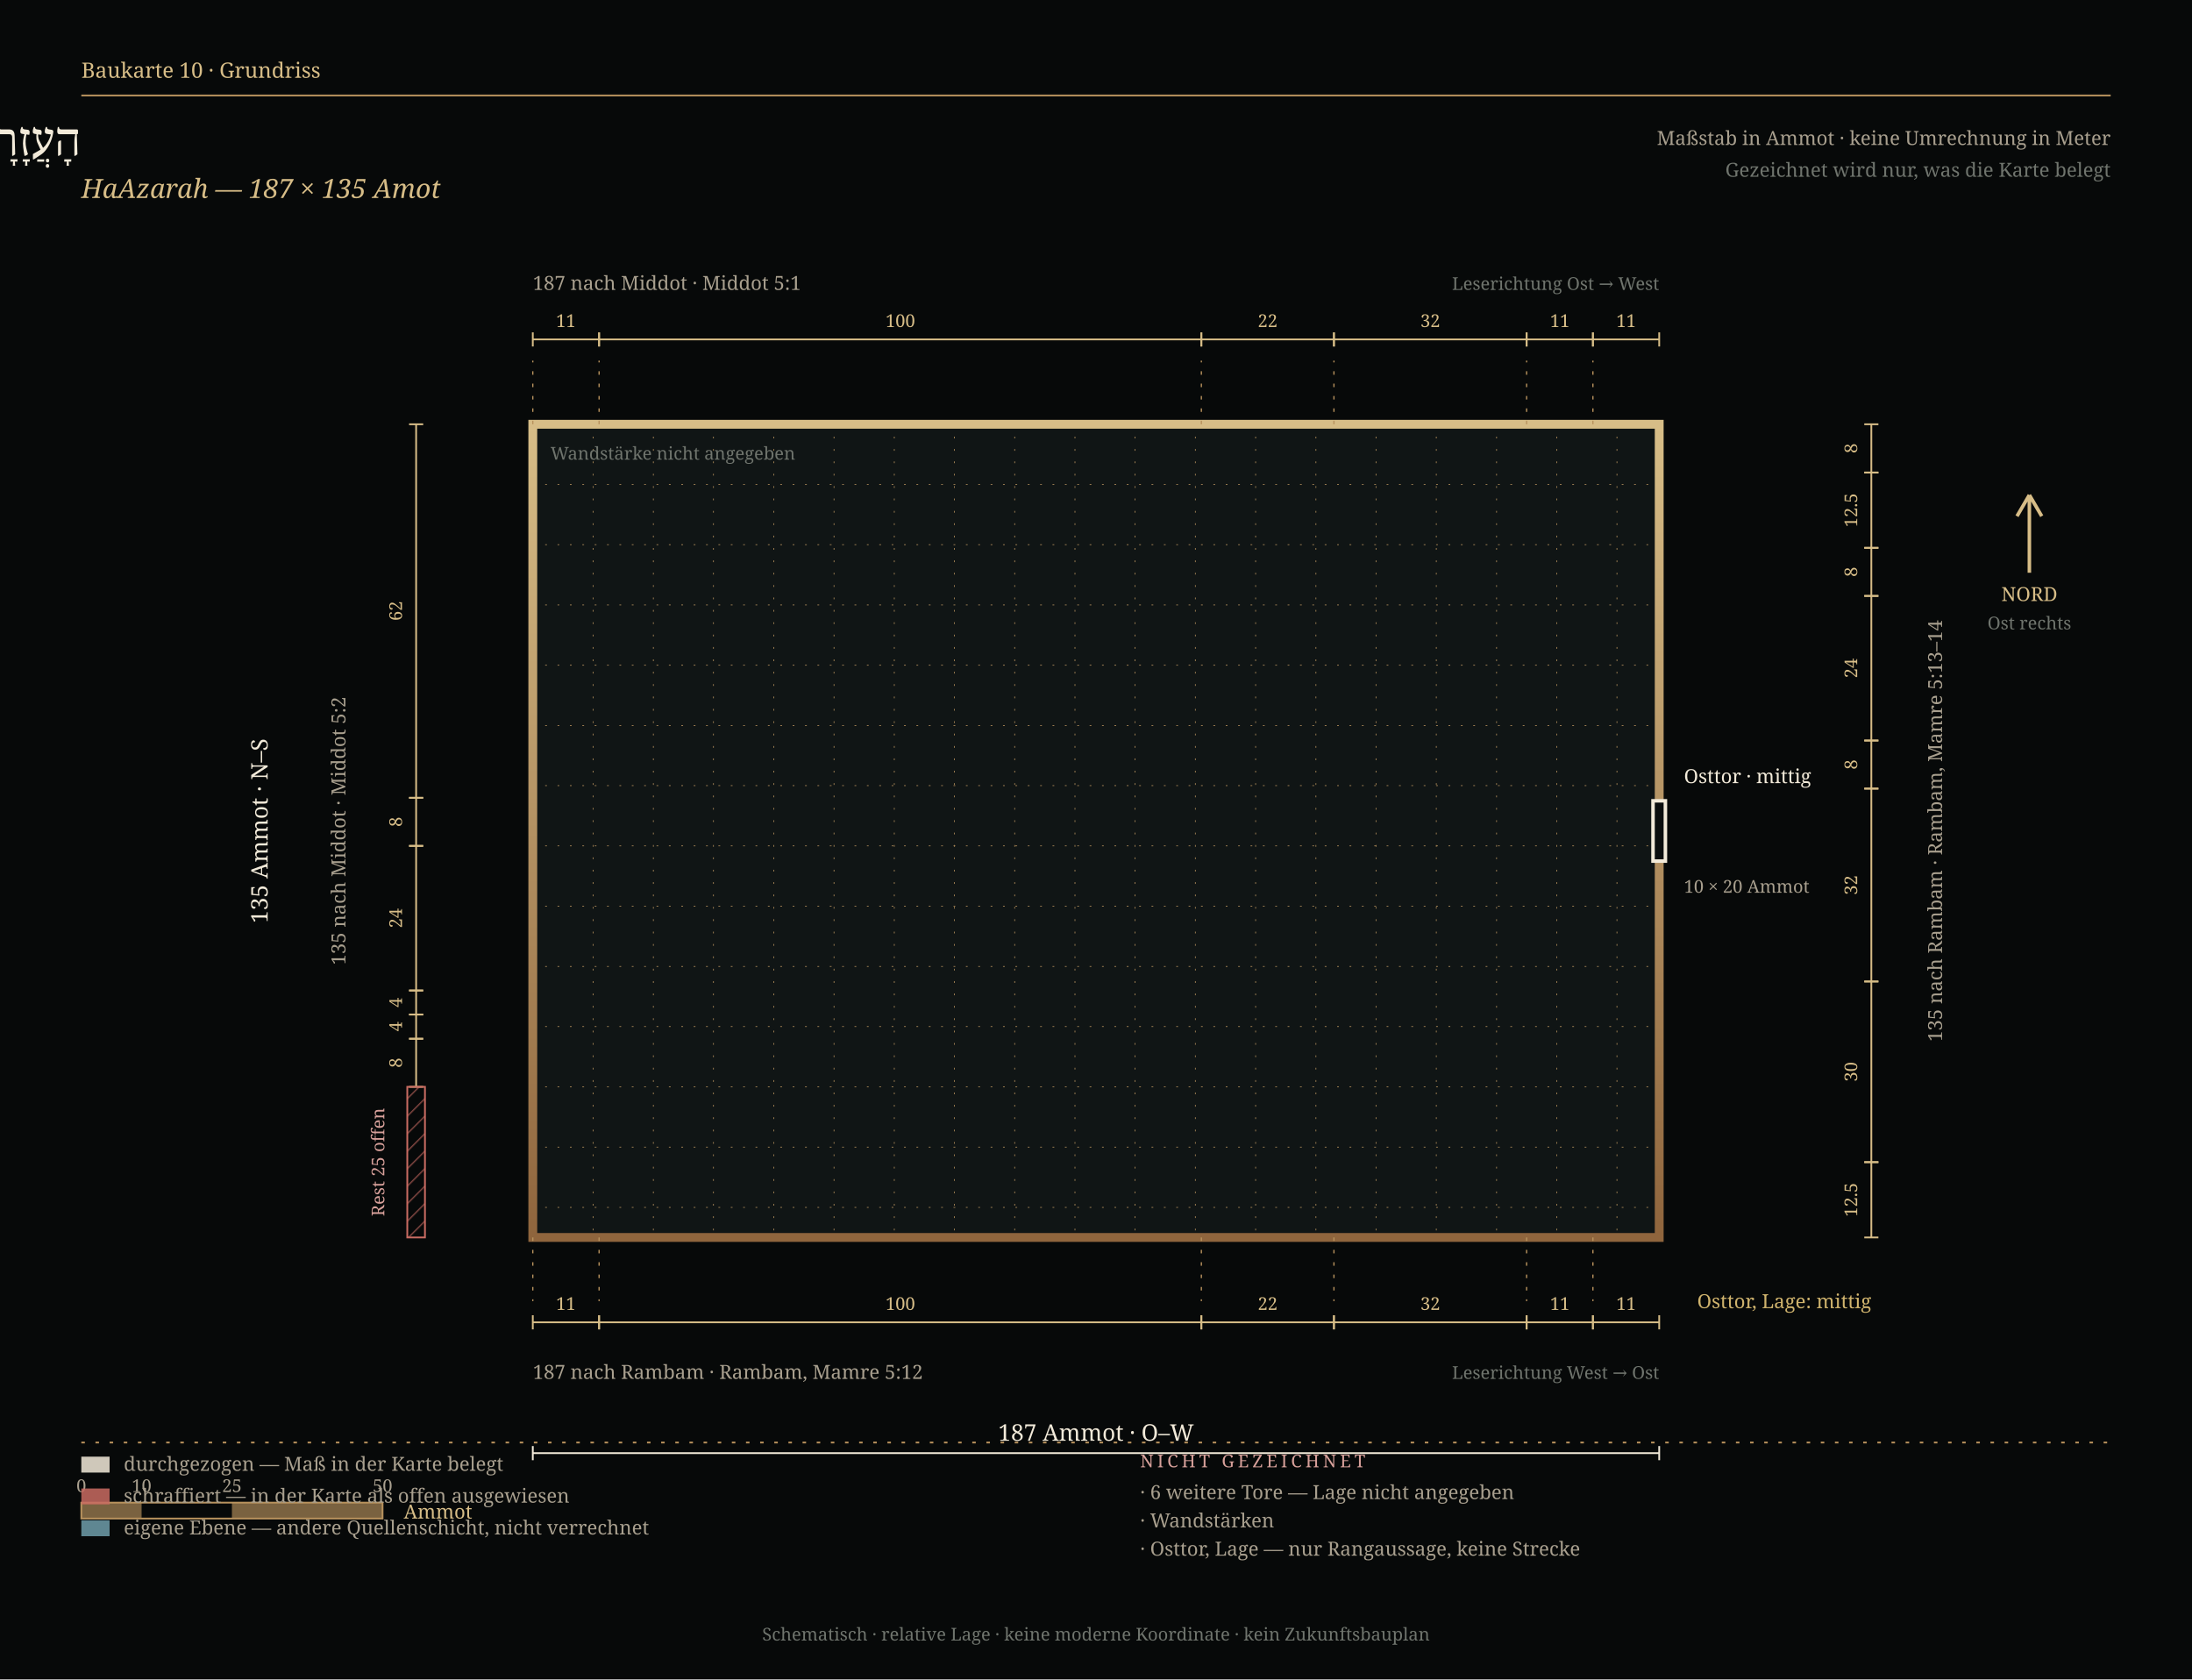
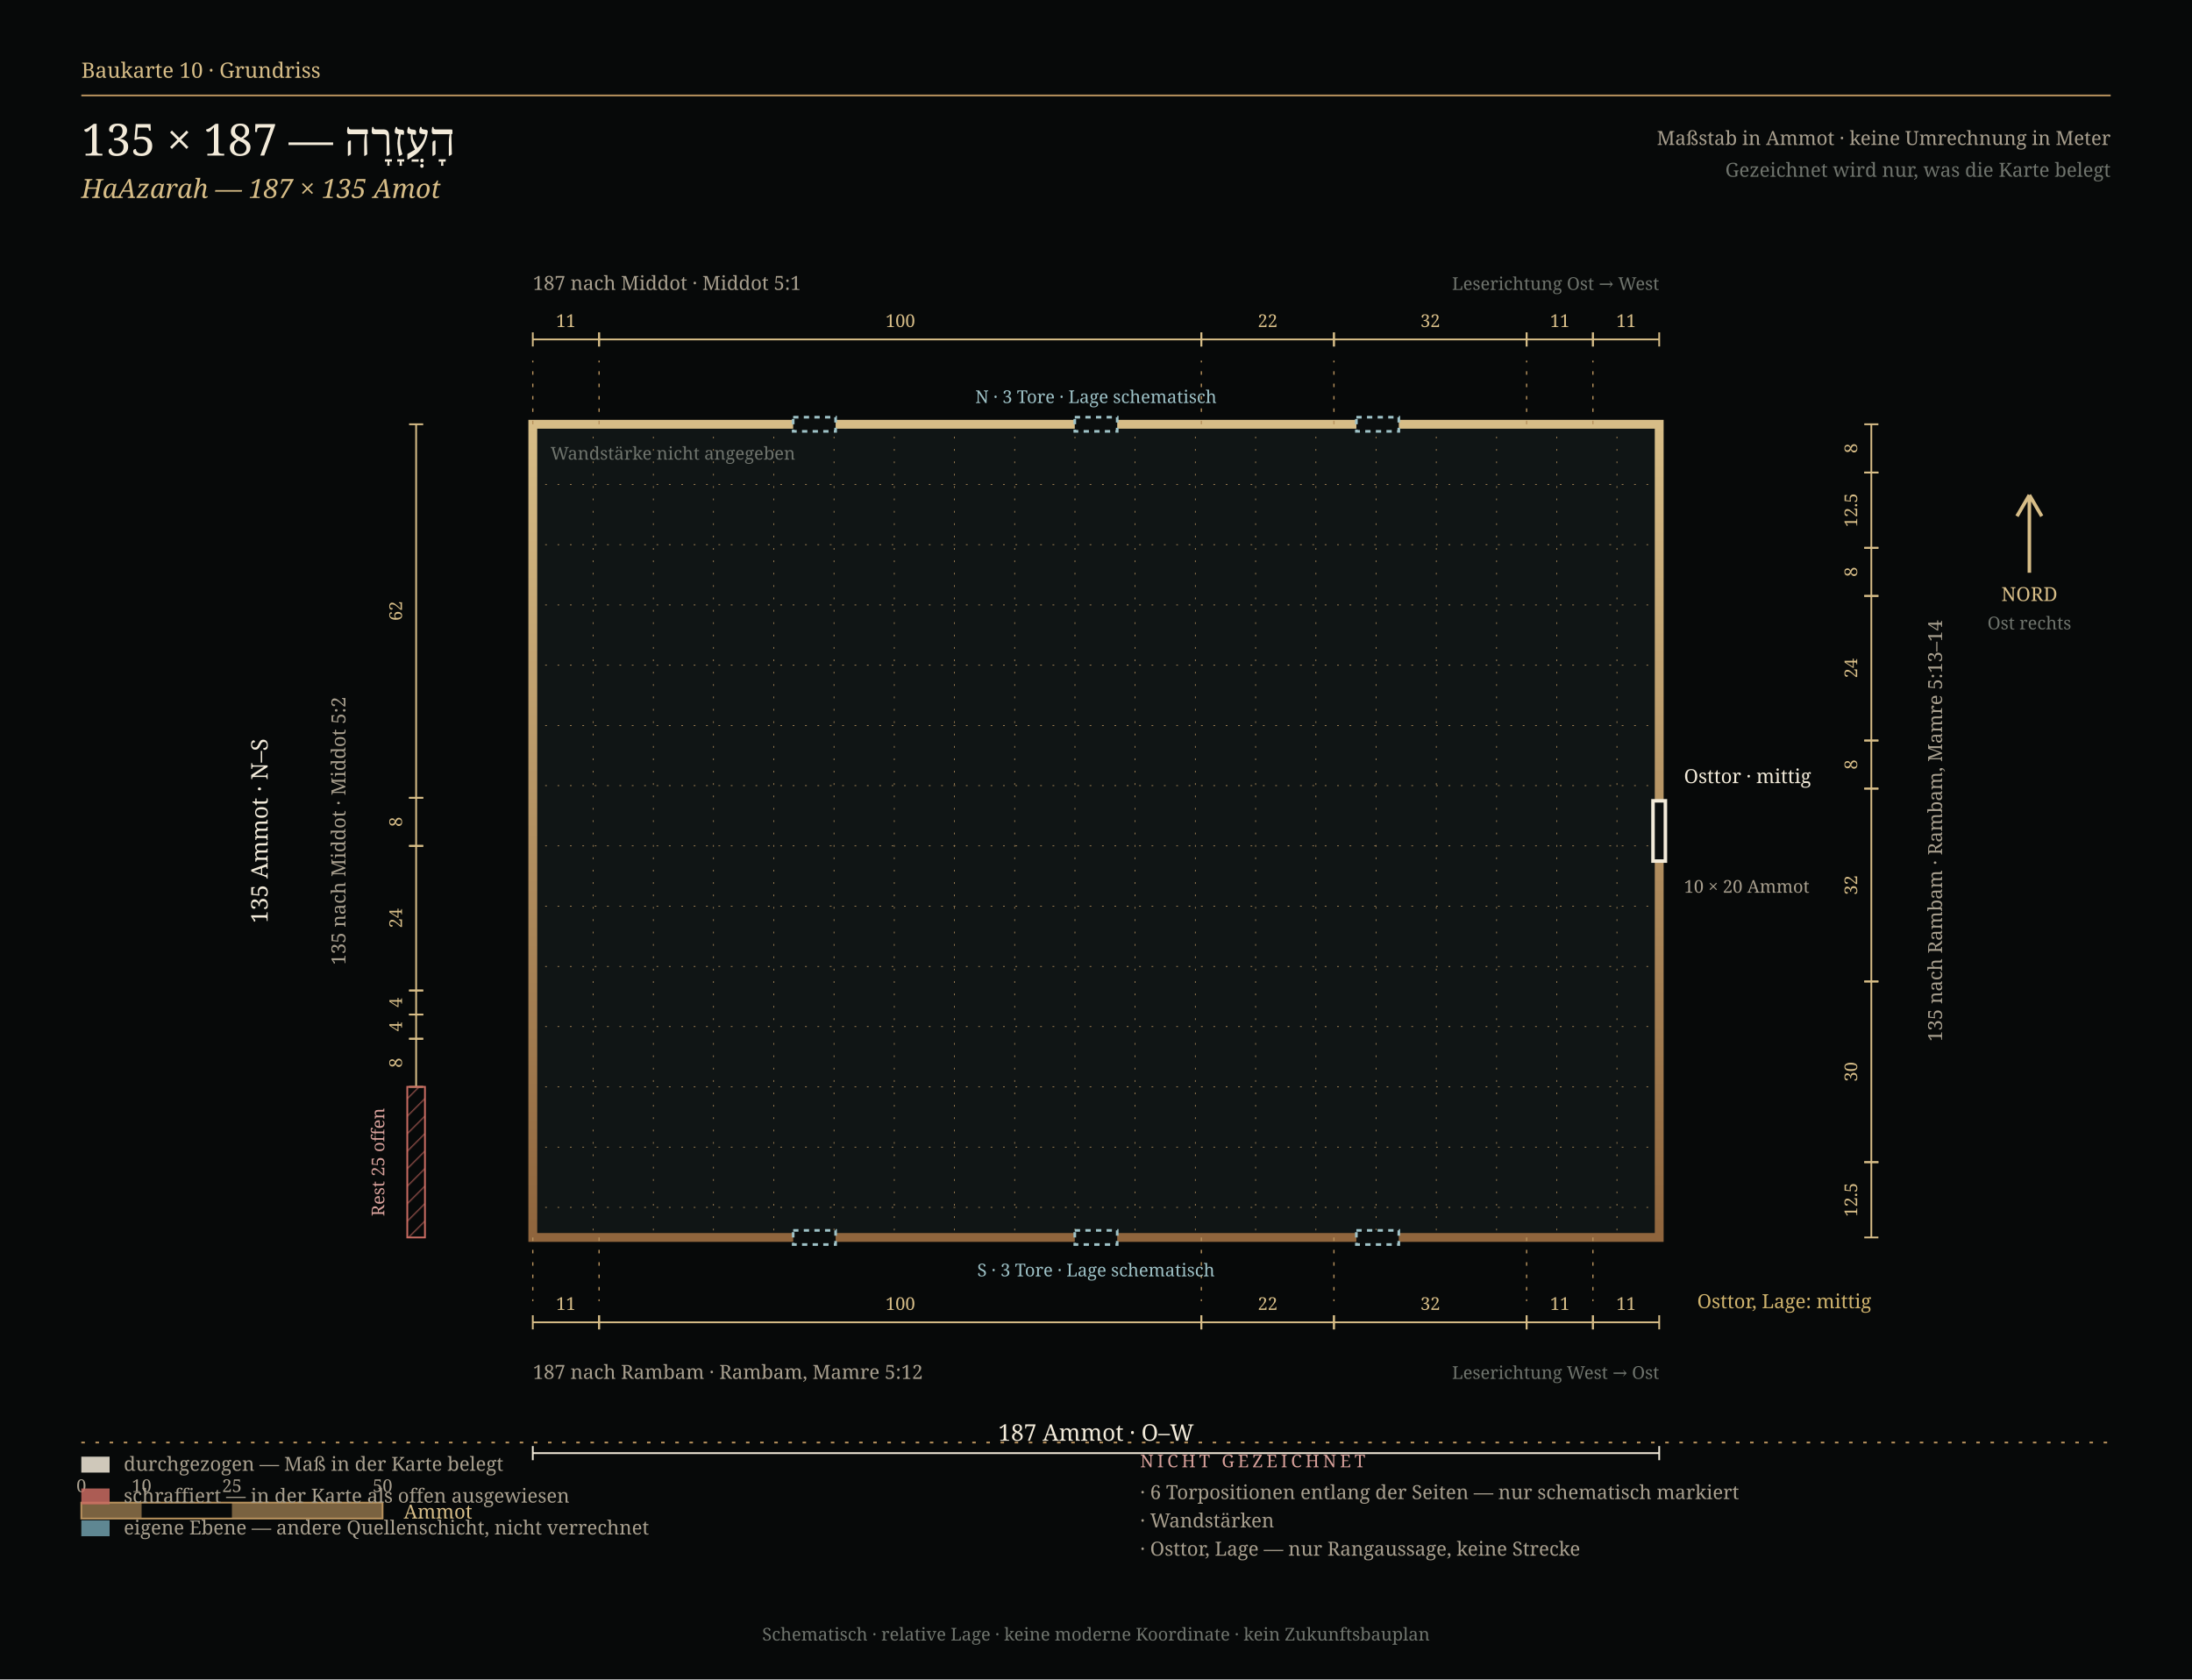
<svg xmlns="http://www.w3.org/2000/svg" viewBox="0 0 1240 950" width="100%" role="img" aria-labelledby="riss-t riss-d">
  <defs>
    <pattern id="rHatch" width="7" height="7" patternUnits="userSpaceOnUse" patternTransform="rotate(45)">
      <line x1="0" y1="0" x2="0" y2="7" stroke="#C96B62" stroke-width="1.5" opacity=".6" />
    </pattern>
    <pattern id="rHatchQ" width="8" height="8" patternUnits="userSpaceOnUse" patternTransform="rotate(45)">
      <line x1="0" y1="0" x2="0" y2="8" stroke="#6E9EAA" stroke-width="1.2" opacity=".55" />
    </pattern>
    <linearGradient id="rWall" x1="0" y1="0" x2="0" y2="1">
      <stop offset="0" stop-color="#D7BD87" />
      <stop offset="1" stop-color="#8F653D" />
    </linearGradient>
  </defs>
  <rect x="0.0" y="0.0" width="1240.0" height="950.0" fill="#070909" />
  <text x="46.0" y="44.0" fill="#D7BD87" font-family="EB Garamond, Georgia, serif" font-size="12">Baukarte 10 · Grundriss</text>
  <line x1="46.0" y1="54.0" x2="1194.0" y2="54.0" stroke="#B8925D" stroke-width="1" />
-   <text x="46.0" y="88.0" fill="#F2EAD9" font-family="Frank Ruhl Libre, Noto Serif Hebrew, serif" font-size="25" direction="rtl">הָעֲזָרָה — 187 × 135</text>
+   <text x="46.0" y="88.0" fill="#F2EAD9" font-family="Frank Ruhl Libre, Noto Serif Hebrew, serif" font-size="25">הָעֲזָרָה — 187 × 135</text>
  <text x="46.0" y="112.0" fill="#D7BD87" font-family="Cormorant Garamond, Georgia, serif" font-size="15" font-style="italic">HaAzarah — 187 × 135 Amot</text>
  <text x="1194.0" y="82.0" fill="#A89F8E" font-family="EB Garamond, Georgia, serif" font-size="11" text-anchor="end">Maßstab in Ammot · keine Umrechnung in Meter</text>
  <text x="1194.0" y="100.0" fill="#6F746D" font-family="EB Garamond, Georgia, serif" font-size="11" text-anchor="end">Gezeichnet wird nur, was die Karte belegt</text>
  <rect x="301.4" y="240.0" width="637.2" height="460.0" fill="#101515" />
  <line x1="335.5" y1="240.0" x2="335.5" y2="700.0" stroke="#B8925D" stroke-width="0.4" stroke-dasharray="1 6" />
  <line x1="369.6" y1="240.0" x2="369.6" y2="700.0" stroke="#B8925D" stroke-width="0.4" stroke-dasharray="1 6" />
  <line x1="403.6" y1="240.0" x2="403.6" y2="700.0" stroke="#B8925D" stroke-width="0.4" stroke-dasharray="1 6" />
  <line x1="437.7" y1="240.0" x2="437.7" y2="700.0" stroke="#B8925D" stroke-width="0.4" stroke-dasharray="1 6" />
  <line x1="471.8" y1="240.0" x2="471.8" y2="700.0" stroke="#B8925D" stroke-width="0.4" stroke-dasharray="1 6" />
  <line x1="505.9" y1="240.0" x2="505.9" y2="700.0" stroke="#B8925D" stroke-width="0.4" stroke-dasharray="1 6" />
  <line x1="539.9" y1="240.0" x2="539.9" y2="700.0" stroke="#B8925D" stroke-width="0.4" stroke-dasharray="1 6" />
  <line x1="574.0" y1="240.0" x2="574.0" y2="700.0" stroke="#B8925D" stroke-width="0.4" stroke-dasharray="1 6" />
  <line x1="608.1" y1="240.0" x2="608.1" y2="700.0" stroke="#B8925D" stroke-width="0.4" stroke-dasharray="1 6" />
  <line x1="642.1" y1="240.0" x2="642.1" y2="700.0" stroke="#B8925D" stroke-width="0.4" stroke-dasharray="1 6" />
  <line x1="676.2" y1="240.0" x2="676.2" y2="700.0" stroke="#B8925D" stroke-width="0.4" stroke-dasharray="1 6" />
  <line x1="710.3" y1="240.0" x2="710.3" y2="700.0" stroke="#B8925D" stroke-width="0.4" stroke-dasharray="1 6" />
  <line x1="744.4" y1="240.0" x2="744.4" y2="700.0" stroke="#B8925D" stroke-width="0.4" stroke-dasharray="1 6" />
  <line x1="778.4" y1="240.0" x2="778.4" y2="700.0" stroke="#B8925D" stroke-width="0.4" stroke-dasharray="1 6" />
  <line x1="812.5" y1="240.0" x2="812.5" y2="700.0" stroke="#B8925D" stroke-width="0.4" stroke-dasharray="1 6" />
  <line x1="846.6" y1="240.0" x2="846.6" y2="700.0" stroke="#B8925D" stroke-width="0.4" stroke-dasharray="1 6" />
  <line x1="880.7" y1="240.0" x2="880.7" y2="700.0" stroke="#B8925D" stroke-width="0.4" stroke-dasharray="1 6" />
  <line x1="914.7" y1="240.0" x2="914.7" y2="700.0" stroke="#B8925D" stroke-width="0.4" stroke-dasharray="1 6" />
  <line x1="301.4" y1="274.1" x2="938.6" y2="274.1" stroke="#B8925D" stroke-width="0.4" stroke-dasharray="1 6" />
  <line x1="301.4" y1="308.1" x2="938.6" y2="308.1" stroke="#B8925D" stroke-width="0.4" stroke-dasharray="1 6" />
  <line x1="301.4" y1="342.2" x2="938.6" y2="342.2" stroke="#B8925D" stroke-width="0.4" stroke-dasharray="1 6" />
  <line x1="301.4" y1="376.3" x2="938.6" y2="376.3" stroke="#B8925D" stroke-width="0.4" stroke-dasharray="1 6" />
  <line x1="301.4" y1="410.4" x2="938.6" y2="410.4" stroke="#B8925D" stroke-width="0.4" stroke-dasharray="1 6" />
  <line x1="301.4" y1="444.4" x2="938.6" y2="444.4" stroke="#B8925D" stroke-width="0.4" stroke-dasharray="1 6" />
  <line x1="301.4" y1="478.5" x2="938.6" y2="478.5" stroke="#B8925D" stroke-width="0.4" stroke-dasharray="1 6" />
  <line x1="301.4" y1="512.6" x2="938.6" y2="512.6" stroke="#B8925D" stroke-width="0.4" stroke-dasharray="1 6" />
  <line x1="301.4" y1="546.7" x2="938.6" y2="546.7" stroke="#B8925D" stroke-width="0.4" stroke-dasharray="1 6" />
  <line x1="301.4" y1="580.7" x2="938.6" y2="580.7" stroke="#B8925D" stroke-width="0.4" stroke-dasharray="1 6" />
  <line x1="301.4" y1="614.8" x2="938.6" y2="614.8" stroke="#B8925D" stroke-width="0.4" stroke-dasharray="1 6" />
  <line x1="301.4" y1="648.9" x2="938.6" y2="648.9" stroke="#B8925D" stroke-width="0.4" stroke-dasharray="1 6" />
  <line x1="301.4" y1="683.0" x2="938.6" y2="683.0" stroke="#B8925D" stroke-width="0.4" stroke-dasharray="1 6" />
  <rect x="301.4" y="240.0" width="637.2" height="460.0" fill="none" stroke="url(#rWall)" stroke-width="5" />
  <text x="311.4" y="260.0" fill="#6F746D" font-family="EB Garamond, Georgia, serif" font-size="10">Wandstärke nicht angegeben</text>
  <line x1="301.4" y1="192.0" x2="338.9" y2="192.0" stroke="#D7BD87" stroke-width="1" />
  <line x1="301.4" y1="188.0" x2="301.4" y2="196.0" stroke="#D7BD87" stroke-width="1" />
  <line x1="338.9" y1="188.0" x2="338.9" y2="196.0" stroke="#D7BD87" stroke-width="1" />
  <text x="320.1" y="185.0" fill="#D7BD87" font-family="EB Garamond, Georgia, serif" font-size="10" text-anchor="middle">11</text>
  <line x1="301.4" y1="240.0" x2="301.4" y2="204.0" stroke="#B8925D" stroke-width="0.7" stroke-dasharray="2 5" />
  <line x1="338.9" y1="192.0" x2="679.6" y2="192.0" stroke="#D7BD87" stroke-width="1" />
  <line x1="338.9" y1="188.0" x2="338.9" y2="196.0" stroke="#D7BD87" stroke-width="1" />
  <line x1="679.6" y1="188.0" x2="679.6" y2="196.0" stroke="#D7BD87" stroke-width="1" />
  <text x="509.3" y="185.0" fill="#D7BD87" font-family="EB Garamond, Georgia, serif" font-size="10" text-anchor="middle">100</text>
  <line x1="338.9" y1="240.0" x2="338.9" y2="204.0" stroke="#B8925D" stroke-width="0.7" stroke-dasharray="2 5" />
  <line x1="679.6" y1="192.0" x2="754.6" y2="192.0" stroke="#D7BD87" stroke-width="1" />
  <line x1="679.6" y1="188.0" x2="679.6" y2="196.0" stroke="#D7BD87" stroke-width="1" />
  <line x1="754.6" y1="188.0" x2="754.6" y2="196.0" stroke="#D7BD87" stroke-width="1" />
  <text x="717.1" y="185.0" fill="#D7BD87" font-family="EB Garamond, Georgia, serif" font-size="10" text-anchor="middle">22</text>
  <line x1="679.6" y1="240.0" x2="679.6" y2="204.0" stroke="#B8925D" stroke-width="0.7" stroke-dasharray="2 5" />
  <line x1="754.6" y1="192.0" x2="863.6" y2="192.0" stroke="#D7BD87" stroke-width="1" />
  <line x1="754.6" y1="188.0" x2="754.6" y2="196.0" stroke="#D7BD87" stroke-width="1" />
  <line x1="863.6" y1="188.0" x2="863.6" y2="196.0" stroke="#D7BD87" stroke-width="1" />
  <text x="809.1" y="185.0" fill="#D7BD87" font-family="EB Garamond, Georgia, serif" font-size="10" text-anchor="middle">32</text>
  <line x1="754.6" y1="240.0" x2="754.6" y2="204.0" stroke="#B8925D" stroke-width="0.7" stroke-dasharray="2 5" />
  <line x1="863.6" y1="192.0" x2="901.1" y2="192.0" stroke="#D7BD87" stroke-width="1" />
  <line x1="863.6" y1="188.0" x2="863.6" y2="196.0" stroke="#D7BD87" stroke-width="1" />
  <line x1="901.1" y1="188.0" x2="901.1" y2="196.0" stroke="#D7BD87" stroke-width="1" />
  <text x="882.4" y="185.0" fill="#D7BD87" font-family="EB Garamond, Georgia, serif" font-size="10" text-anchor="middle">11</text>
  <line x1="863.6" y1="240.0" x2="863.6" y2="204.0" stroke="#B8925D" stroke-width="0.7" stroke-dasharray="2 5" />
  <line x1="901.1" y1="192.0" x2="938.6" y2="192.0" stroke="#D7BD87" stroke-width="1" />
  <line x1="901.1" y1="188.0" x2="901.1" y2="196.0" stroke="#D7BD87" stroke-width="1" />
  <line x1="938.6" y1="188.0" x2="938.6" y2="196.0" stroke="#D7BD87" stroke-width="1" />
  <text x="919.9" y="185.0" fill="#D7BD87" font-family="EB Garamond, Georgia, serif" font-size="10" text-anchor="middle">11</text>
  <line x1="901.1" y1="240.0" x2="901.1" y2="204.0" stroke="#B8925D" stroke-width="0.7" stroke-dasharray="2 5" />
  <text x="301.4" y="164.0" fill="#A89F8E" font-family="EB Garamond, Georgia, serif" font-size="11">187 nach Middot · Middot 5:1</text>
  <text x="938.6" y="164.0" fill="#6F746D" font-family="EB Garamond, Georgia, serif" font-size="10" text-anchor="end">Leserichtung Ost → West</text>
  <line x1="301.4" y1="748.0" x2="338.9" y2="748.0" stroke="#D7BD87" stroke-width="1" />
  <line x1="301.4" y1="744.0" x2="301.4" y2="752.0" stroke="#D7BD87" stroke-width="1" />
  <line x1="338.9" y1="744.0" x2="338.9" y2="752.0" stroke="#D7BD87" stroke-width="1" />
  <text x="320.1" y="741.0" fill="#D7BD87" font-family="EB Garamond, Georgia, serif" font-size="10" text-anchor="middle">11</text>
  <line x1="301.4" y1="700.0" x2="301.4" y2="736.0" stroke="#B8925D" stroke-width="0.7" stroke-dasharray="2 5" />
  <line x1="338.9" y1="748.0" x2="679.6" y2="748.0" stroke="#D7BD87" stroke-width="1" />
  <line x1="338.9" y1="744.0" x2="338.9" y2="752.0" stroke="#D7BD87" stroke-width="1" />
  <line x1="679.6" y1="744.0" x2="679.6" y2="752.0" stroke="#D7BD87" stroke-width="1" />
  <text x="509.3" y="741.0" fill="#D7BD87" font-family="EB Garamond, Georgia, serif" font-size="10" text-anchor="middle">100</text>
  <line x1="338.9" y1="700.0" x2="338.9" y2="736.0" stroke="#B8925D" stroke-width="0.7" stroke-dasharray="2 5" />
  <line x1="679.6" y1="748.0" x2="754.6" y2="748.0" stroke="#D7BD87" stroke-width="1" />
  <line x1="679.6" y1="744.0" x2="679.6" y2="752.0" stroke="#D7BD87" stroke-width="1" />
  <line x1="754.6" y1="744.0" x2="754.6" y2="752.0" stroke="#D7BD87" stroke-width="1" />
  <text x="717.1" y="741.0" fill="#D7BD87" font-family="EB Garamond, Georgia, serif" font-size="10" text-anchor="middle">22</text>
  <line x1="679.6" y1="700.0" x2="679.6" y2="736.0" stroke="#B8925D" stroke-width="0.7" stroke-dasharray="2 5" />
  <line x1="754.6" y1="748.0" x2="863.6" y2="748.0" stroke="#D7BD87" stroke-width="1" />
  <line x1="754.6" y1="744.0" x2="754.6" y2="752.0" stroke="#D7BD87" stroke-width="1" />
  <line x1="863.6" y1="744.0" x2="863.6" y2="752.0" stroke="#D7BD87" stroke-width="1" />
  <text x="809.1" y="741.0" fill="#D7BD87" font-family="EB Garamond, Georgia, serif" font-size="10" text-anchor="middle">32</text>
  <line x1="754.6" y1="700.0" x2="754.6" y2="736.0" stroke="#B8925D" stroke-width="0.7" stroke-dasharray="2 5" />
  <line x1="863.6" y1="748.0" x2="901.1" y2="748.0" stroke="#D7BD87" stroke-width="1" />
  <line x1="863.6" y1="744.0" x2="863.6" y2="752.0" stroke="#D7BD87" stroke-width="1" />
  <line x1="901.1" y1="744.0" x2="901.1" y2="752.0" stroke="#D7BD87" stroke-width="1" />
  <text x="882.4" y="741.0" fill="#D7BD87" font-family="EB Garamond, Georgia, serif" font-size="10" text-anchor="middle">11</text>
  <line x1="863.6" y1="700.0" x2="863.6" y2="736.0" stroke="#B8925D" stroke-width="0.7" stroke-dasharray="2 5" />
  <line x1="901.1" y1="748.0" x2="938.6" y2="748.0" stroke="#D7BD87" stroke-width="1" />
  <line x1="901.1" y1="744.0" x2="901.1" y2="752.0" stroke="#D7BD87" stroke-width="1" />
  <line x1="938.6" y1="744.0" x2="938.6" y2="752.0" stroke="#D7BD87" stroke-width="1" />
  <text x="919.9" y="741.0" fill="#D7BD87" font-family="EB Garamond, Georgia, serif" font-size="10" text-anchor="middle">11</text>
  <line x1="901.1" y1="700.0" x2="901.1" y2="736.0" stroke="#B8925D" stroke-width="0.7" stroke-dasharray="2 5" />
  <text x="301.4" y="780.0" fill="#A89F8E" font-family="EB Garamond, Georgia, serif" font-size="11">187 nach Rambam · Rambam, Mamre 5:12</text>
  <text x="938.6" y="780.0" fill="#6F746D" font-family="EB Garamond, Georgia, serif" font-size="10" text-anchor="end">Leserichtung West → Ost</text>
  <line x1="1058.6" y1="240.0" x2="1058.6" y2="267.3" stroke="#D7BD87" stroke-width="1" />
  <line x1="1054.6" y1="240.0" x2="1062.6" y2="240.0" stroke="#D7BD87" stroke-width="1" />
  <line x1="1054.6" y1="267.3" x2="1062.6" y2="267.3" stroke="#D7BD87" stroke-width="1" />
  <text x="1050.6" y="253.6" fill="#D7BD87" font-family="EB Garamond, Georgia, serif" font-size="10" text-anchor="middle" transform="rotate(-90 1050.6 253.6)">8</text>
  <line x1="1058.6" y1="267.3" x2="1058.6" y2="309.9" stroke="#D7BD87" stroke-width="1" />
  <line x1="1054.6" y1="267.3" x2="1062.6" y2="267.3" stroke="#D7BD87" stroke-width="1" />
  <line x1="1054.6" y1="309.9" x2="1062.6" y2="309.9" stroke="#D7BD87" stroke-width="1" />
  <text x="1050.6" y="288.6" fill="#D7BD87" font-family="EB Garamond, Georgia, serif" font-size="10" text-anchor="middle" transform="rotate(-90 1050.6 288.6)">12.5</text>
  <line x1="1058.6" y1="309.9" x2="1058.6" y2="337.1" stroke="#D7BD87" stroke-width="1" />
  <line x1="1054.6" y1="309.9" x2="1062.6" y2="309.9" stroke="#D7BD87" stroke-width="1" />
  <line x1="1054.6" y1="337.1" x2="1062.6" y2="337.1" stroke="#D7BD87" stroke-width="1" />
  <text x="1050.6" y="323.5" fill="#D7BD87" font-family="EB Garamond, Georgia, serif" font-size="10" text-anchor="middle" transform="rotate(-90 1050.6 323.5)">8</text>
  <line x1="1058.6" y1="337.1" x2="1058.6" y2="418.9" stroke="#D7BD87" stroke-width="1" />
  <line x1="1054.6" y1="337.1" x2="1062.6" y2="337.1" stroke="#D7BD87" stroke-width="1" />
  <line x1="1054.6" y1="418.9" x2="1062.6" y2="418.9" stroke="#D7BD87" stroke-width="1" />
  <text x="1050.6" y="378.0" fill="#D7BD87" font-family="EB Garamond, Georgia, serif" font-size="10" text-anchor="middle" transform="rotate(-90 1050.6 378.0)">24</text>
  <line x1="1058.6" y1="418.9" x2="1058.6" y2="446.1" stroke="#D7BD87" stroke-width="1" />
  <line x1="1054.6" y1="418.9" x2="1062.6" y2="418.9" stroke="#D7BD87" stroke-width="1" />
  <line x1="1054.6" y1="446.1" x2="1062.6" y2="446.1" stroke="#D7BD87" stroke-width="1" />
  <text x="1050.6" y="432.5" fill="#D7BD87" font-family="EB Garamond, Georgia, serif" font-size="10" text-anchor="middle" transform="rotate(-90 1050.6 432.5)">8</text>
  <line x1="1058.6" y1="446.1" x2="1058.6" y2="555.2" stroke="#D7BD87" stroke-width="1" />
  <line x1="1054.6" y1="446.1" x2="1062.6" y2="446.1" stroke="#D7BD87" stroke-width="1" />
  <line x1="1054.6" y1="555.2" x2="1062.6" y2="555.2" stroke="#D7BD87" stroke-width="1" />
  <text x="1050.6" y="500.7" fill="#D7BD87" font-family="EB Garamond, Georgia, serif" font-size="10" text-anchor="middle" transform="rotate(-90 1050.6 500.7)">32</text>
  <line x1="1058.6" y1="555.2" x2="1058.6" y2="657.4" stroke="#D7BD87" stroke-width="1" />
  <line x1="1054.6" y1="555.2" x2="1062.6" y2="555.2" stroke="#D7BD87" stroke-width="1" />
  <line x1="1054.6" y1="657.4" x2="1062.6" y2="657.4" stroke="#D7BD87" stroke-width="1" />
  <text x="1050.6" y="606.3" fill="#D7BD87" font-family="EB Garamond, Georgia, serif" font-size="10" text-anchor="middle" transform="rotate(-90 1050.6 606.3)">30</text>
  <line x1="1058.6" y1="657.4" x2="1058.6" y2="700.0" stroke="#D7BD87" stroke-width="1" />
  <line x1="1054.6" y1="657.4" x2="1062.6" y2="657.4" stroke="#D7BD87" stroke-width="1" />
  <line x1="1054.6" y1="700.0" x2="1062.6" y2="700.0" stroke="#D7BD87" stroke-width="1" />
  <text x="1050.6" y="678.7" fill="#D7BD87" font-family="EB Garamond, Georgia, serif" font-size="10" text-anchor="middle" transform="rotate(-90 1050.6 678.7)">12.5</text>
  <text x="1098.6" y="470.0" fill="#A89F8E" font-family="EB Garamond, Georgia, serif" font-size="11" text-anchor="middle" transform="rotate(-90 1098.6 470.0)">135 nach Rambam · Rambam, Mamre 5:13–14</text>
  <line x1="235.4" y1="240.0" x2="235.4" y2="451.3" stroke="#D7BD87" stroke-width="1" />
  <line x1="231.4" y1="240.0" x2="239.4" y2="240.0" stroke="#D7BD87" stroke-width="1" />
  <line x1="231.4" y1="451.3" x2="239.4" y2="451.3" stroke="#D7BD87" stroke-width="1" />
  <text x="227.4" y="345.6" fill="#D7BD87" font-family="EB Garamond, Georgia, serif" font-size="10" text-anchor="middle" transform="rotate(-90 227.4 345.6)">62</text>
  <line x1="235.4" y1="451.3" x2="235.4" y2="478.5" stroke="#D7BD87" stroke-width="1" />
  <line x1="231.4" y1="451.3" x2="239.4" y2="451.3" stroke="#D7BD87" stroke-width="1" />
  <line x1="231.4" y1="478.5" x2="239.4" y2="478.5" stroke="#D7BD87" stroke-width="1" />
  <text x="227.4" y="464.9" fill="#D7BD87" font-family="EB Garamond, Georgia, serif" font-size="10" text-anchor="middle" transform="rotate(-90 227.4 464.9)">8</text>
  <line x1="235.4" y1="478.5" x2="235.4" y2="560.3" stroke="#D7BD87" stroke-width="1" />
  <line x1="231.4" y1="478.5" x2="239.4" y2="478.5" stroke="#D7BD87" stroke-width="1" />
  <line x1="231.4" y1="560.3" x2="239.4" y2="560.3" stroke="#D7BD87" stroke-width="1" />
  <text x="227.4" y="519.4" fill="#D7BD87" font-family="EB Garamond, Georgia, serif" font-size="10" text-anchor="middle" transform="rotate(-90 227.4 519.4)">24</text>
  <line x1="235.4" y1="560.3" x2="235.4" y2="573.9" stroke="#D7BD87" stroke-width="1" />
  <line x1="231.4" y1="560.3" x2="239.4" y2="560.3" stroke="#D7BD87" stroke-width="1" />
  <line x1="231.4" y1="573.9" x2="239.4" y2="573.9" stroke="#D7BD87" stroke-width="1" />
  <text x="227.4" y="567.1" fill="#D7BD87" font-family="EB Garamond, Georgia, serif" font-size="10" text-anchor="middle" transform="rotate(-90 227.4 567.1)">4</text>
  <line x1="235.4" y1="573.9" x2="235.4" y2="587.6" stroke="#D7BD87" stroke-width="1" />
  <line x1="231.4" y1="573.9" x2="239.4" y2="573.9" stroke="#D7BD87" stroke-width="1" />
  <line x1="231.4" y1="587.6" x2="239.4" y2="587.6" stroke="#D7BD87" stroke-width="1" />
  <text x="227.4" y="580.7" fill="#D7BD87" font-family="EB Garamond, Georgia, serif" font-size="10" text-anchor="middle" transform="rotate(-90 227.4 580.7)">4</text>
  <line x1="235.4" y1="587.6" x2="235.4" y2="614.8" stroke="#D7BD87" stroke-width="1" />
  <line x1="231.4" y1="587.6" x2="239.4" y2="587.6" stroke="#D7BD87" stroke-width="1" />
  <line x1="231.4" y1="614.8" x2="239.4" y2="614.8" stroke="#D7BD87" stroke-width="1" />
  <text x="227.4" y="601.2" fill="#D7BD87" font-family="EB Garamond, Georgia, serif" font-size="10" text-anchor="middle" transform="rotate(-90 227.4 601.2)">8</text>
  <rect x="230.4" y="614.8" width="10.0" height="85.2" fill="url(#rHatch)" stroke="#C96B62" stroke-width="1" />
  <text x="217.4" y="657.4" fill="#D7A09A" font-family="EB Garamond, Georgia, serif" font-size="10" text-anchor="middle" transform="rotate(-90 217.4 657.4)">Rest 25 offen</text>
  <text x="195.4" y="470.0" fill="#A89F8E" font-family="EB Garamond, Georgia, serif" font-size="11" text-anchor="middle" transform="rotate(-90 195.4 470.0)">135 nach Middot · Middot 5:2</text>
  <line x1="301.4" y1="822.0" x2="938.6" y2="822.0" stroke="#F2EAD9" stroke-width="1" />
  <line x1="301.4" y1="818.0" x2="301.4" y2="826.0" stroke="#F2EAD9" stroke-width="1" />
  <line x1="938.6" y1="818.0" x2="938.6" y2="826.0" stroke="#F2EAD9" stroke-width="1" />
  <text x="620.0" y="815.0" fill="#F2EAD9" font-family="EB Garamond, Georgia, serif" font-size="13" text-anchor="middle">187 Ammot · O–W</text>
  <text x="151.4" y="470.0" fill="#F2EAD9" font-family="EB Garamond, Georgia, serif" font-size="13" text-anchor="middle" transform="rotate(-90 151.4 470.0)">135 Ammot · N–S</text>
  <rect x="935.1" y="453.0" width="7.0" height="34.1" fill="#0B0E0E" stroke="#F2EAD9" stroke-width="2" />
  <text x="952.6" y="443.0" fill="#F2EAD9" font-family="EB Garamond, Georgia, serif" font-size="11">Osttor · mittig</text>
  <text x="952.6" y="505.0" fill="#A89F8E" font-family="EB Garamond, Georgia, serif" font-size="10">10 × 20 Ammot</text>
+   <rect x="448.7" y="236.0" width="24.0" height="8.0" fill="#0B0E0E" stroke="#9EC2C7" stroke-width="1.5" stroke-dasharray="3 3" />
+   <rect x="608.0" y="236.0" width="24.0" height="8.0" fill="#0B0E0E" stroke="#9EC2C7" stroke-width="1.5" stroke-dasharray="3 3" />
+   <rect x="767.3" y="236.0" width="24.0" height="8.0" fill="#0B0E0E" stroke="#9EC2C7" stroke-width="1.5" stroke-dasharray="3 3" />
+   <text x="620.0" y="228.0" fill="#9EC2C7" font-family="EB Garamond, Georgia, serif" font-size="10" text-anchor="middle">N · 3 Tore · Lage schematisch</text>
+   <rect x="448.7" y="696.0" width="24.0" height="8.0" fill="#0B0E0E" stroke="#9EC2C7" stroke-width="1.5" stroke-dasharray="3 3" />
+   <rect x="608.0" y="696.0" width="24.0" height="8.0" fill="#0B0E0E" stroke="#9EC2C7" stroke-width="1.5" stroke-dasharray="3 3" />
+   <rect x="767.3" y="696.0" width="24.0" height="8.0" fill="#0B0E0E" stroke="#9EC2C7" stroke-width="1.5" stroke-dasharray="3 3" />
+   <text x="620.0" y="722.0" fill="#9EC2C7" font-family="EB Garamond, Georgia, serif" font-size="10" text-anchor="middle">S · 3 Tore · Lage schematisch</text>
  <text x="1058.6" y="740.0" fill="#CFB36D" font-family="EB Garamond, Georgia, serif" font-size="11" text-anchor="end">Osttor, Lage: mittig</text>
  <path d="M1148 324V280 M1148 280l-7 12 M1148 280l7 12" fill="none" stroke="#D7BD87" stroke-width="2" />
  <text x="1148.0" y="340.0" fill="#D7BD87" font-family="Cormorant Garamond, Georgia, serif" font-size="11" text-anchor="middle">NORD</text>
  <text x="1148.0" y="356.0" fill="#6F746D" font-family="EB Garamond, Georgia, serif" font-size="10" text-anchor="middle">Ost rechts</text>
  <rect x="46.0" y="850.0" width="170.4" height="9.0" fill="none" stroke="#B8925D" stroke-width="1" />
  <rect x="46.0" y="850.0" width="34.1" height="9.0" fill="#B8925D" opacity=".65" />
  <rect x="131.2" y="850.0" width="85.2" height="9.0" fill="#B8925D" opacity=".65" />
  <text x="46.0" y="844.0" fill="#A89F8E" font-family="EB Garamond, Georgia, serif" font-size="10" text-anchor="middle">0</text>
  <text x="80.1" y="844.0" fill="#A89F8E" font-family="EB Garamond, Georgia, serif" font-size="10" text-anchor="middle">10</text>
  <text x="131.2" y="844.0" fill="#A89F8E" font-family="EB Garamond, Georgia, serif" font-size="10" text-anchor="middle">25</text>
  <text x="216.4" y="844.0" fill="#A89F8E" font-family="EB Garamond, Georgia, serif" font-size="10" text-anchor="middle">50</text>
  <text x="228.4" y="859.0" fill="#D7BD87" font-family="EB Garamond, Georgia, serif" font-size="11">Ammot</text>
  <line x1="46.0" y1="816.0" x2="1194.0" y2="816.0" stroke="#B8925D" stroke-width="1" stroke-dasharray="2 6" />
  <rect x="46.0" y="824.0" width="16.0" height="9.0" fill="#F2EAD9" opacity=".85" />
  <text x="70.0" y="832.0" fill="#A89F8E" font-family="EB Garamond, Georgia, serif" font-size="11">durchgezogen — Maß in der Karte belegt</text>
  <rect x="46.0" y="842.0" width="16.0" height="9.0" fill="#C96B62" opacity=".85" />
  <text x="70.0" y="850.0" fill="#A89F8E" font-family="EB Garamond, Georgia, serif" font-size="11">schraffiert — in der Karte als offen ausgewiesen</text>
  <rect x="46.0" y="860.0" width="16.0" height="9.0" fill="#6E9EAA" opacity=".85" />
  <text x="70.0" y="868.0" fill="#A89F8E" font-family="EB Garamond, Georgia, serif" font-size="11">eigene Ebene — andere Quellenschicht, nicht verrechnet</text>
  <text x="645.0" y="830.0" fill="#D7A09A" font-family="EB Garamond, Georgia, serif" font-size="10" letter-spacing="2">NICHT GEZEICHNET</text>
-   <text x="645.0" y="848.0" fill="#A89F8E" font-family="EB Garamond, Georgia, serif" font-size="11">· 6 weitere Tore — Lage nicht angegeben</text>
+   <text x="645.0" y="848.0" fill="#A89F8E" font-family="EB Garamond, Georgia, serif" font-size="11">· 6 Torpositionen entlang der Seiten — nur schematisch markiert</text>
  <text x="645.0" y="864.0" fill="#A89F8E" font-family="EB Garamond, Georgia, serif" font-size="11">· Wandstärken</text>
  <text x="645.0" y="880.0" fill="#A89F8E" font-family="EB Garamond, Georgia, serif" font-size="11">· Osttor, Lage — nur Rangaussage, keine Strecke</text>
  <text x="620.0" y="928.0" fill="#6F746D" font-family="EB Garamond, Georgia, serif" font-size="10" text-anchor="middle">Schematisch · relative Lage · keine moderne Koordinate · kein Zukunftsbauplan</text>
</svg>
